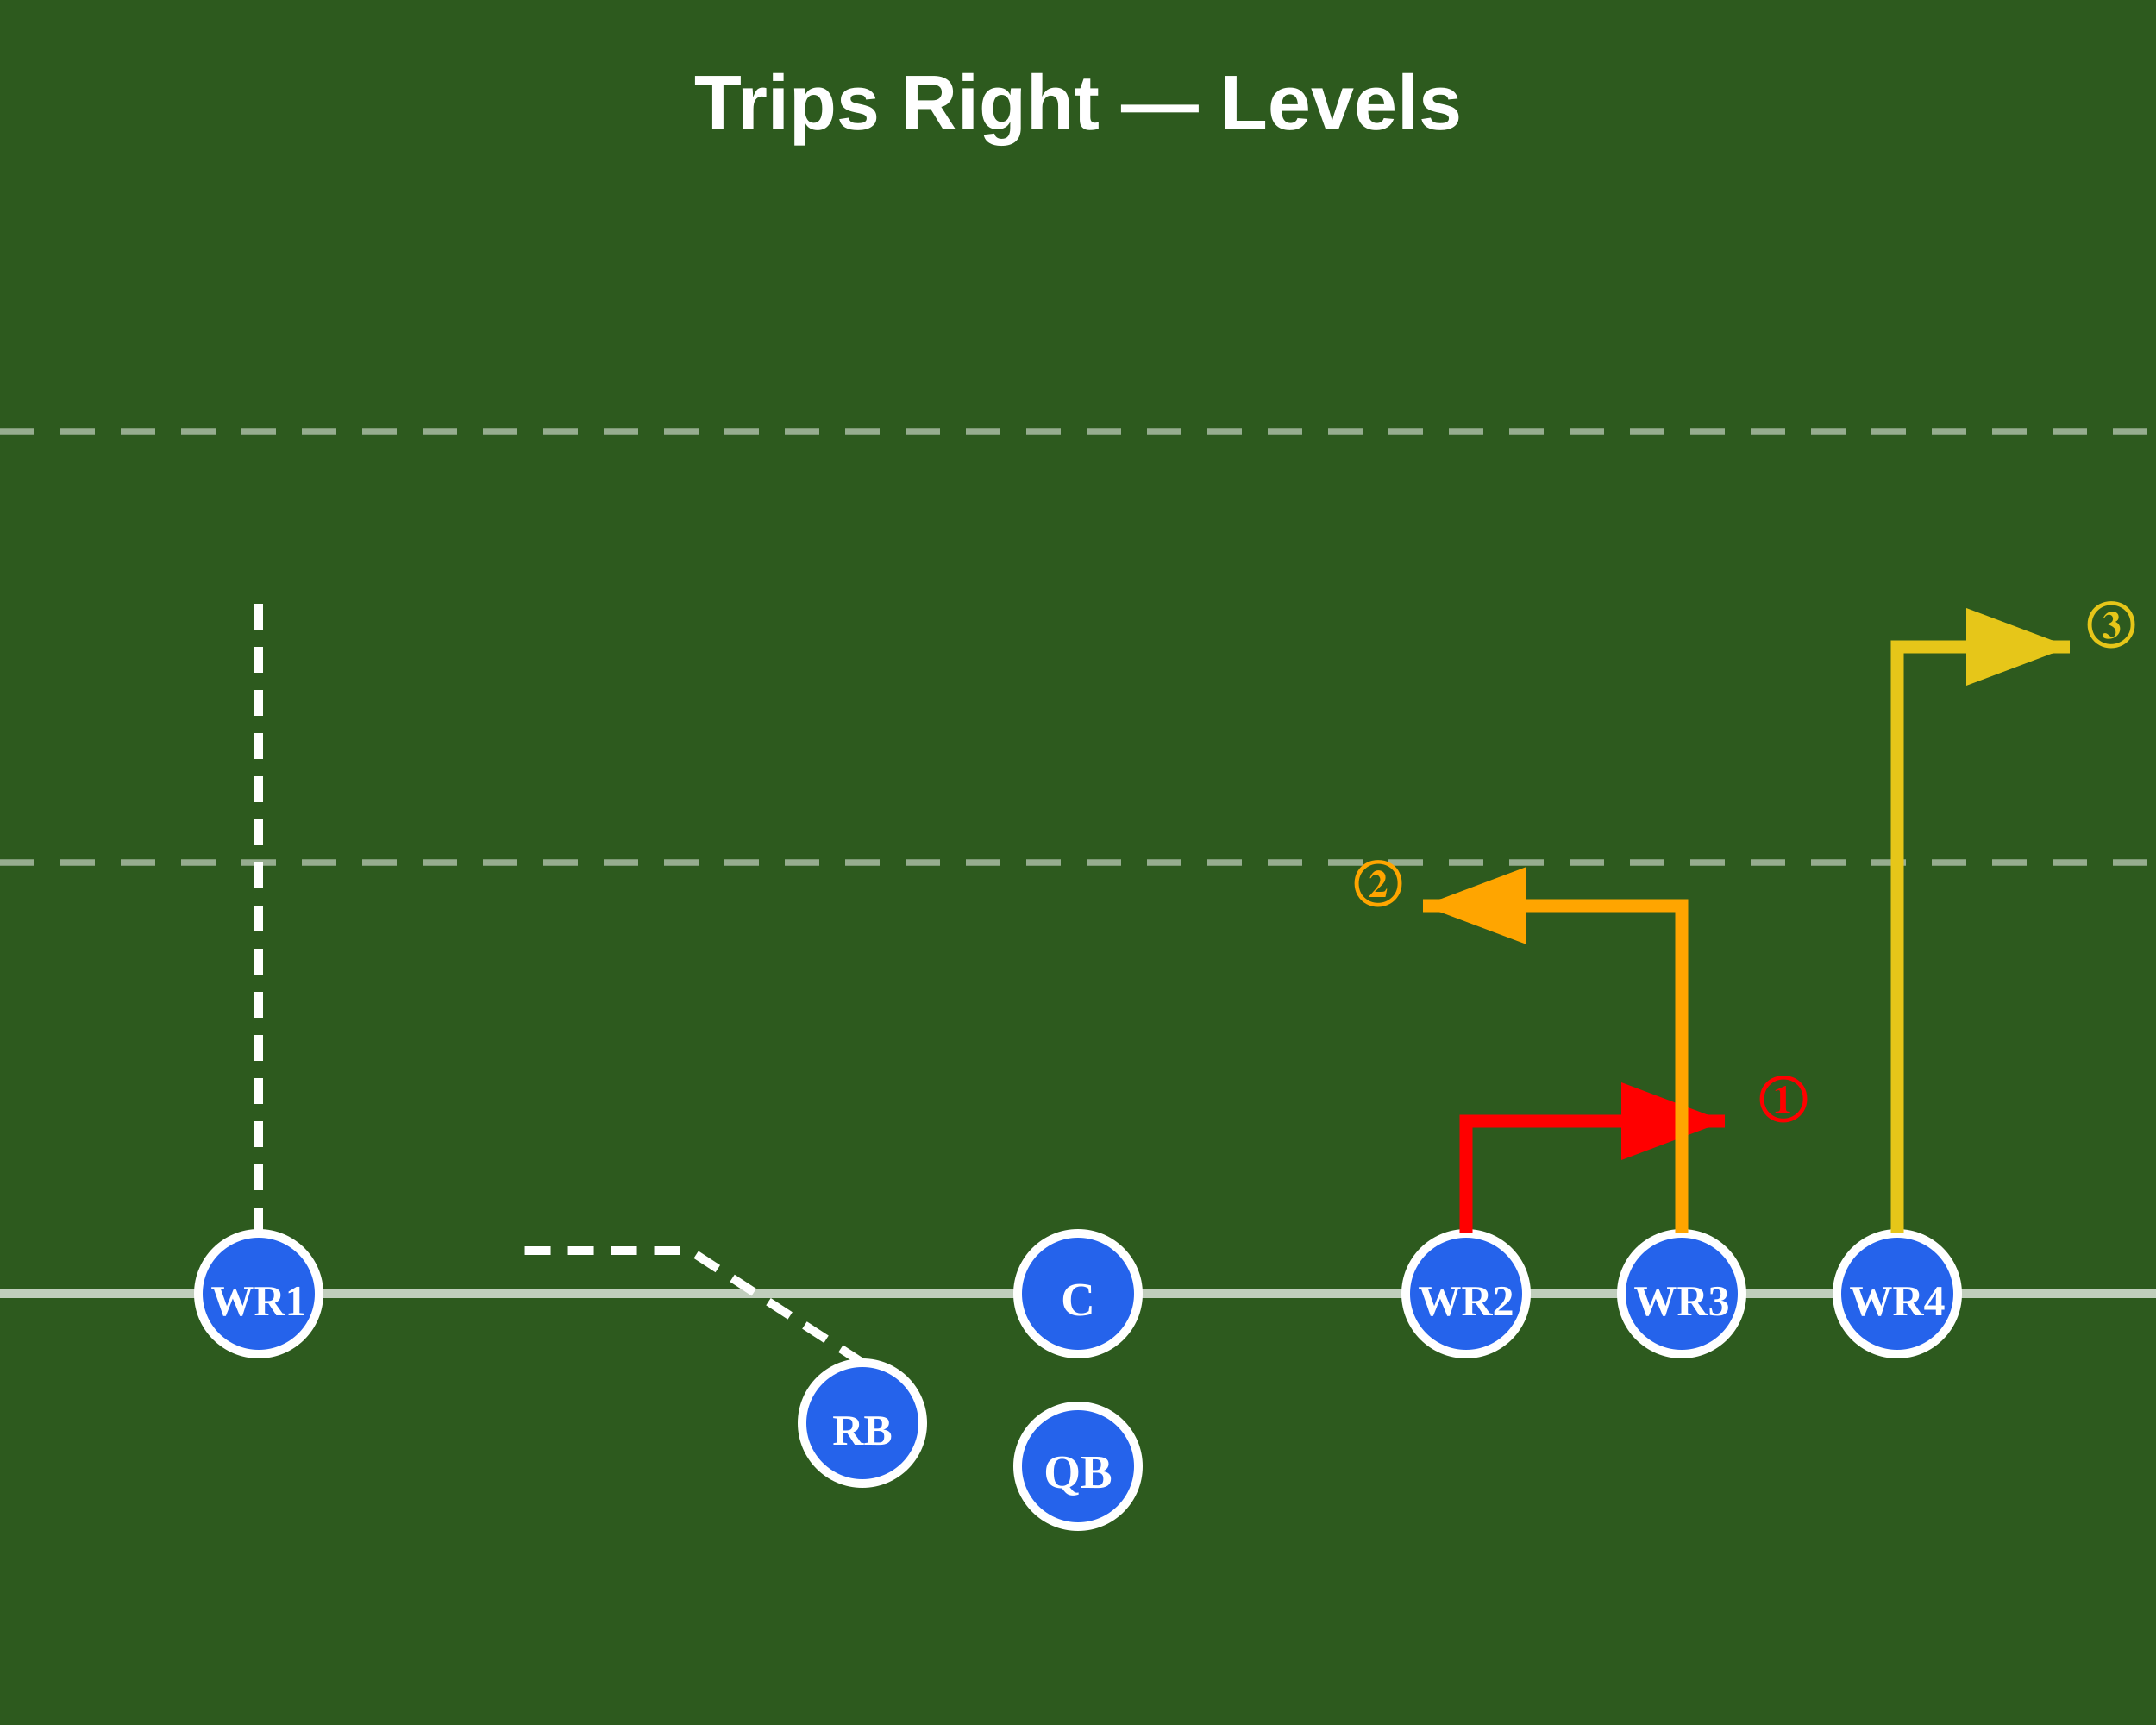
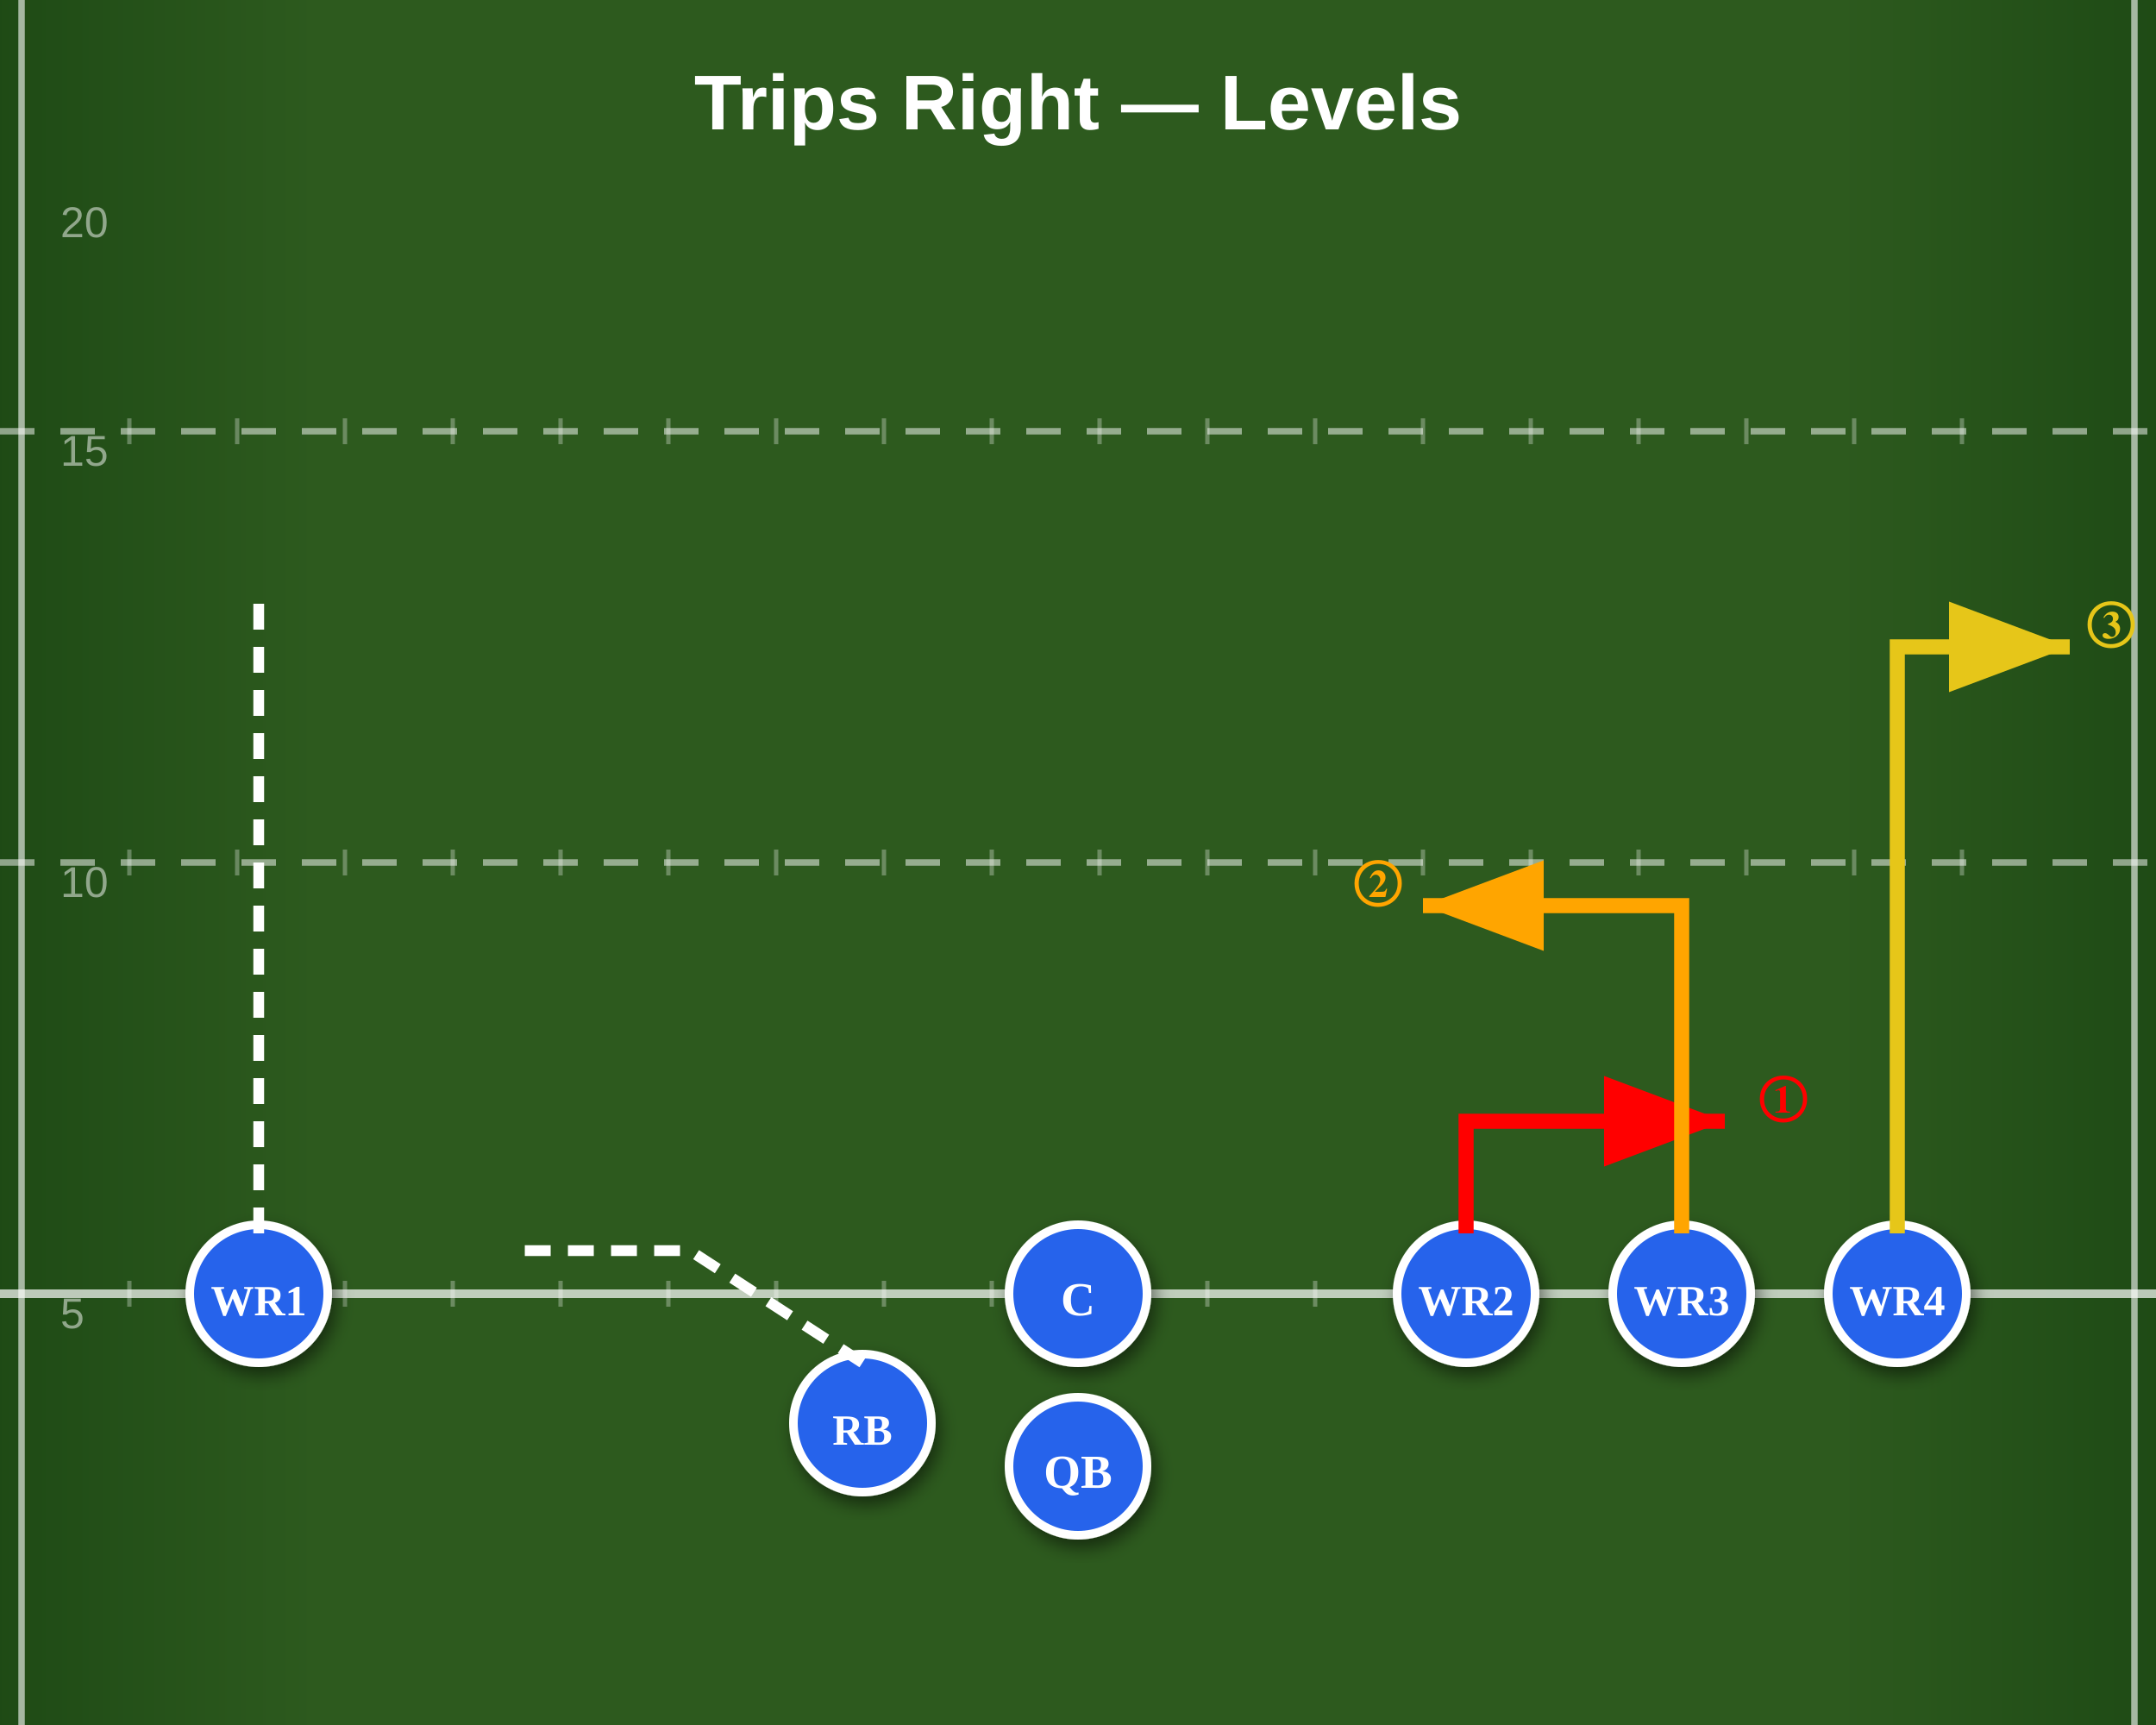
<svg xmlns="http://www.w3.org/2000/svg" viewBox="0 0 500 400">
  <defs>
    <marker id="ar" markerWidth="8" markerHeight="6" refX="8" refY="3" orient="auto">
      <polygon points="0 0, 8 3, 0 6" fill="red" />
    </marker>
    <marker id="ao" markerWidth="8" markerHeight="6" refX="8" refY="3" orient="auto">
      <polygon points="0 0, 8 3, 0 6" fill="orange" />
    </marker>
    <marker id="ay" markerWidth="8" markerHeight="6" refX="8" refY="3" orient="auto">
      <polygon points="0 0, 8 3, 0 6" fill="#e6c619" />
    </marker>
+     <linearGradient id="fieldGrad" x1="0" y1="0" x2="1" y2="0">
+       <stop offset="0%" stop-color="#1e4a15" />
+       <stop offset="15%" stop-color="#2d5a1e" />
+       <stop offset="85%" stop-color="#2d5a1e" />
+       <stop offset="100%" stop-color="#1e4a15" />
+     </linearGradient>
+     <filter id="dropShadow" x="-20%" y="-20%" width="140%" height="140%">
+       <feDropShadow dx="1" dy="2" stdDeviation="2" flood-color="#000" flood-opacity="0.5" />
+     </filter>
  </defs>
-   <rect width="500" height="400" fill="#2d5a1e" />
+   <rect width="500" height="400" fill="url(#fieldGrad)" />
+   <line x1="5" y1="0" x2="5" y2="400" stroke="white" stroke-width="1.5" opacity="0.6" />
+   <line x1="495" y1="0" x2="495" y2="400" stroke="white" stroke-width="1.5" opacity="0.6" />
+   <text x="14" y="308" fill="white" font-family="Arial" font-size="10" opacity="0.5">5</text>
+   <text x="14" y="208" fill="white" font-family="Arial" font-size="10" opacity="0.5">10</text>
+   <text x="14" y="108" fill="white" font-family="Arial" font-size="10" opacity="0.5">15</text>
+   <text x="14" y="55" fill="white" font-family="Arial" font-size="10" opacity="0.5">20</text>
+   <line x1="30" y1="97" x2="30" y2="103" stroke="white" stroke-width="1" opacity="0.3" />
+   <line x1="55" y1="97" x2="55" y2="103" stroke="white" stroke-width="1" opacity="0.3" />
+   <line x1="80" y1="97" x2="80" y2="103" stroke="white" stroke-width="1" opacity="0.3" />
+   <line x1="105" y1="97" x2="105" y2="103" stroke="white" stroke-width="1" opacity="0.3" />
+   <line x1="130" y1="97" x2="130" y2="103" stroke="white" stroke-width="1" opacity="0.3" />
+   <line x1="155" y1="97" x2="155" y2="103" stroke="white" stroke-width="1" opacity="0.3" />
+   <line x1="180" y1="97" x2="180" y2="103" stroke="white" stroke-width="1" opacity="0.3" />
+   <line x1="205" y1="97" x2="205" y2="103" stroke="white" stroke-width="1" opacity="0.3" />
+   <line x1="230" y1="97" x2="230" y2="103" stroke="white" stroke-width="1" opacity="0.3" />
+   <line x1="255" y1="97" x2="255" y2="103" stroke="white" stroke-width="1" opacity="0.3" />
+   <line x1="280" y1="97" x2="280" y2="103" stroke="white" stroke-width="1" opacity="0.3" />
+   <line x1="305" y1="97" x2="305" y2="103" stroke="white" stroke-width="1" opacity="0.3" />
+   <line x1="330" y1="97" x2="330" y2="103" stroke="white" stroke-width="1" opacity="0.3" />
+   <line x1="355" y1="97" x2="355" y2="103" stroke="white" stroke-width="1" opacity="0.3" />
+   <line x1="380" y1="97" x2="380" y2="103" stroke="white" stroke-width="1" opacity="0.3" />
+   <line x1="405" y1="97" x2="405" y2="103" stroke="white" stroke-width="1" opacity="0.3" />
+   <line x1="430" y1="97" x2="430" y2="103" stroke="white" stroke-width="1" opacity="0.3" />
+   <line x1="455" y1="97" x2="455" y2="103" stroke="white" stroke-width="1" opacity="0.3" />
+   <line x1="30" y1="197" x2="30" y2="203" stroke="white" stroke-width="1" opacity="0.3" />
+   <line x1="55" y1="197" x2="55" y2="203" stroke="white" stroke-width="1" opacity="0.3" />
+   <line x1="80" y1="197" x2="80" y2="203" stroke="white" stroke-width="1" opacity="0.3" />
+   <line x1="105" y1="197" x2="105" y2="203" stroke="white" stroke-width="1" opacity="0.3" />
+   <line x1="130" y1="197" x2="130" y2="203" stroke="white" stroke-width="1" opacity="0.3" />
+   <line x1="155" y1="197" x2="155" y2="203" stroke="white" stroke-width="1" opacity="0.3" />
+   <line x1="180" y1="197" x2="180" y2="203" stroke="white" stroke-width="1" opacity="0.3" />
+   <line x1="205" y1="197" x2="205" y2="203" stroke="white" stroke-width="1" opacity="0.3" />
+   <line x1="230" y1="197" x2="230" y2="203" stroke="white" stroke-width="1" opacity="0.3" />
+   <line x1="255" y1="197" x2="255" y2="203" stroke="white" stroke-width="1" opacity="0.3" />
+   <line x1="280" y1="197" x2="280" y2="203" stroke="white" stroke-width="1" opacity="0.3" />
+   <line x1="305" y1="197" x2="305" y2="203" stroke="white" stroke-width="1" opacity="0.3" />
+   <line x1="330" y1="197" x2="330" y2="203" stroke="white" stroke-width="1" opacity="0.3" />
+   <line x1="355" y1="197" x2="355" y2="203" stroke="white" stroke-width="1" opacity="0.3" />
+   <line x1="380" y1="197" x2="380" y2="203" stroke="white" stroke-width="1" opacity="0.3" />
+   <line x1="405" y1="197" x2="405" y2="203" stroke="white" stroke-width="1" opacity="0.3" />
+   <line x1="430" y1="197" x2="430" y2="203" stroke="white" stroke-width="1" opacity="0.3" />
+   <line x1="455" y1="197" x2="455" y2="203" stroke="white" stroke-width="1" opacity="0.3" />
+   <line x1="30" y1="297" x2="30" y2="303" stroke="white" stroke-width="1" opacity="0.3" />
+   <line x1="55" y1="297" x2="55" y2="303" stroke="white" stroke-width="1" opacity="0.3" />
+   <line x1="80" y1="297" x2="80" y2="303" stroke="white" stroke-width="1" opacity="0.3" />
+   <line x1="105" y1="297" x2="105" y2="303" stroke="white" stroke-width="1" opacity="0.3" />
+   <line x1="130" y1="297" x2="130" y2="303" stroke="white" stroke-width="1" opacity="0.3" />
+   <line x1="155" y1="297" x2="155" y2="303" stroke="white" stroke-width="1" opacity="0.3" />
+   <line x1="180" y1="297" x2="180" y2="303" stroke="white" stroke-width="1" opacity="0.3" />
+   <line x1="205" y1="297" x2="205" y2="303" stroke="white" stroke-width="1" opacity="0.3" />
+   <line x1="230" y1="297" x2="230" y2="303" stroke="white" stroke-width="1" opacity="0.3" />
+   <line x1="255" y1="297" x2="255" y2="303" stroke="white" stroke-width="1" opacity="0.3" />
+   <line x1="280" y1="297" x2="280" y2="303" stroke="white" stroke-width="1" opacity="0.3" />
+   <line x1="305" y1="297" x2="305" y2="303" stroke="white" stroke-width="1" opacity="0.3" />
+   <line x1="330" y1="297" x2="330" y2="303" stroke="white" stroke-width="1" opacity="0.3" />
+   <line x1="355" y1="297" x2="355" y2="303" stroke="white" stroke-width="1" opacity="0.3" />
+   <line x1="380" y1="297" x2="380" y2="303" stroke="white" stroke-width="1" opacity="0.3" />
+   <line x1="405" y1="297" x2="405" y2="303" stroke="white" stroke-width="1" opacity="0.3" />
+   <line x1="430" y1="297" x2="430" y2="303" stroke="white" stroke-width="1" opacity="0.3" />
+   <line x1="455" y1="297" x2="455" y2="303" stroke="white" stroke-width="1" opacity="0.3" />
  <line x1="0" y1="100" x2="500" y2="100" stroke="white" stroke-width="1.5" stroke-dasharray="8,6" opacity="0.5" />
  <line x1="0" y1="200" x2="500" y2="200" stroke="white" stroke-width="1.5" stroke-dasharray="8,6" opacity="0.5" />
  <line x1="0" y1="300" x2="500" y2="300" stroke="white" stroke-width="2" opacity="0.7" />
  <text x="250" y="30" text-anchor="middle" fill="white" font-family="Arial" font-size="18" font-weight="bold">Trips Right — Levels</text>
-   <circle cx="250" cy="340" r="14" fill="#2563eb" stroke="white" stroke-width="2" />
+   <circle cx="250" cy="340" r="16" fill="#2563eb" stroke="white" stroke-width="2" filter="url(#dropShadow)" />
  <text x="250" y="345" text-anchor="middle" fill="white" font-size="11" font-weight="bold">QB</text>
-   <circle cx="250" cy="300" r="14" fill="#2563eb" stroke="white" stroke-width="2" />
+   <circle cx="250" cy="300" r="16" fill="#2563eb" stroke="white" stroke-width="2" filter="url(#dropShadow)" />
  <text x="250" y="305" text-anchor="middle" fill="white" font-size="11" font-weight="bold">C</text>
-   <circle cx="60" cy="300" r="14" fill="#2563eb" stroke="white" stroke-width="2" />
+   <circle cx="60" cy="300" r="16" fill="#2563eb" stroke="white" stroke-width="2" filter="url(#dropShadow)" />
  <text x="60" y="305" text-anchor="middle" fill="white" font-size="10" font-weight="bold">WR1</text>
-   <circle cx="340" cy="300" r="14" fill="#2563eb" stroke="white" stroke-width="2" />
+   <circle cx="340" cy="300" r="16" fill="#2563eb" stroke="white" stroke-width="2" filter="url(#dropShadow)" />
  <text x="340" y="305" text-anchor="middle" fill="white" font-size="10" font-weight="bold">WR2</text>
-   <circle cx="390" cy="300" r="14" fill="#2563eb" stroke="white" stroke-width="2" />
+   <circle cx="390" cy="300" r="16" fill="#2563eb" stroke="white" stroke-width="2" filter="url(#dropShadow)" />
  <text x="390" y="305" text-anchor="middle" fill="white" font-size="10" font-weight="bold">WR3</text>
-   <circle cx="440" cy="300" r="14" fill="#2563eb" stroke="white" stroke-width="2" />
+   <circle cx="440" cy="300" r="16" fill="#2563eb" stroke="white" stroke-width="2" filter="url(#dropShadow)" />
  <text x="440" y="305" text-anchor="middle" fill="white" font-size="10" font-weight="bold">WR4</text>
-   <circle cx="200" cy="330" r="14" fill="#2563eb" stroke="white" stroke-width="2" />
+   <circle cx="200" cy="330" r="16" fill="#2563eb" stroke="white" stroke-width="2" filter="url(#dropShadow)" />
  <text x="200" y="335" text-anchor="middle" fill="white" font-size="10" font-weight="bold">RB</text>
-   <polyline points="340,286 340,260 400,260" fill="none" stroke="red" stroke-width="3" marker-end="url(#ar)" />
+   <polyline points="340,286 340,260 400,260" fill="none" stroke="red" stroke-width="3.5" marker-end="url(#ar)" />
  <text x="408" y="258" fill="red" font-size="12" font-weight="bold">①</text>
-   <polyline points="390,286 390,210 330,210" fill="none" stroke="orange" stroke-width="3" marker-end="url(#ao)" />
+   <polyline points="390,286 390,210 330,210" fill="none" stroke="orange" stroke-width="3.5" marker-end="url(#ao)" />
  <text x="314" y="208" fill="orange" font-size="12" font-weight="bold">②</text>
-   <polyline points="440,286 440,150 480,150" fill="none" stroke="#e6c619" stroke-width="3" marker-end="url(#ay)" />
+   <polyline points="440,286 440,150 480,150" fill="none" stroke="#e6c619" stroke-width="3.5" marker-end="url(#ay)" />
  <text x="484" y="148" fill="#e6c619" font-size="12" font-weight="bold">③</text>
-   <polyline points="60,286 60,140" fill="none" stroke="white" stroke-width="2" stroke-dasharray="6,4" />
-   <polyline points="200,316 160,290 120,290" fill="none" stroke="white" stroke-width="2" stroke-dasharray="6,4" />
+   <polyline points="60,286 60,140" fill="none" stroke="white" stroke-width="2.5" stroke-dasharray="6,4" />
+   <polyline points="200,316 160,290 120,290" fill="none" stroke="white" stroke-width="2.5" stroke-dasharray="6,4" />
</svg>
